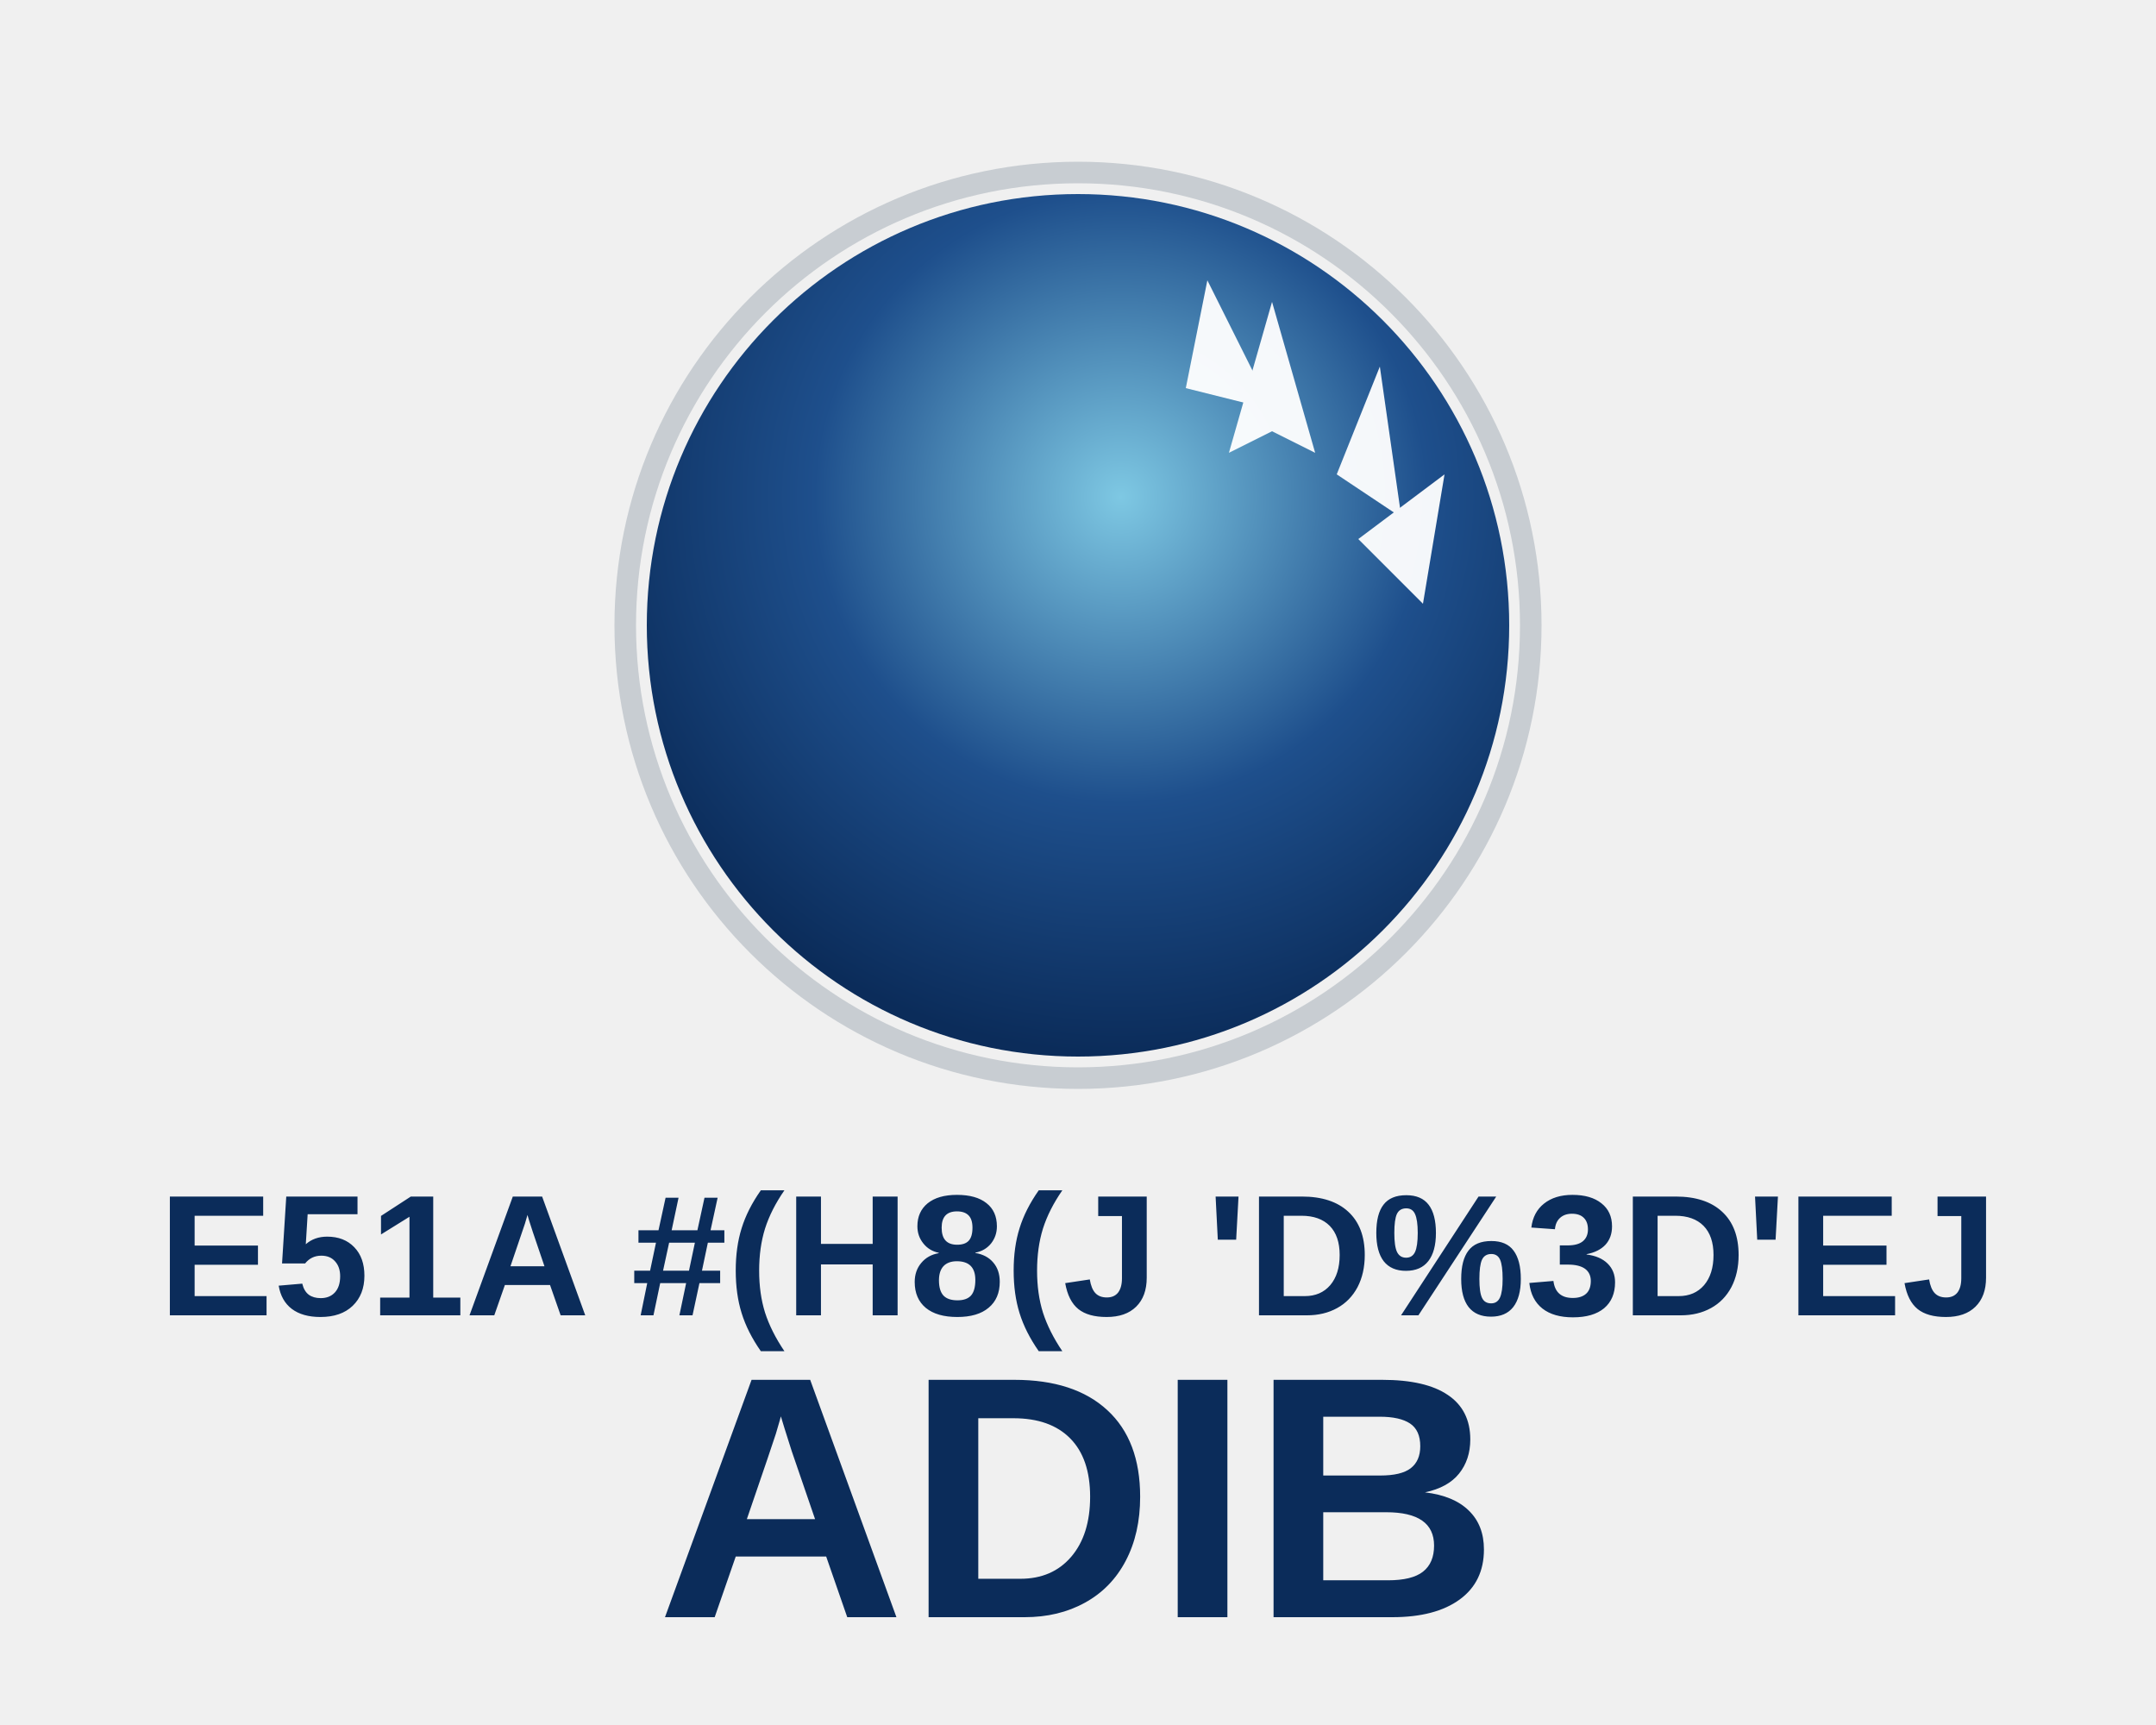
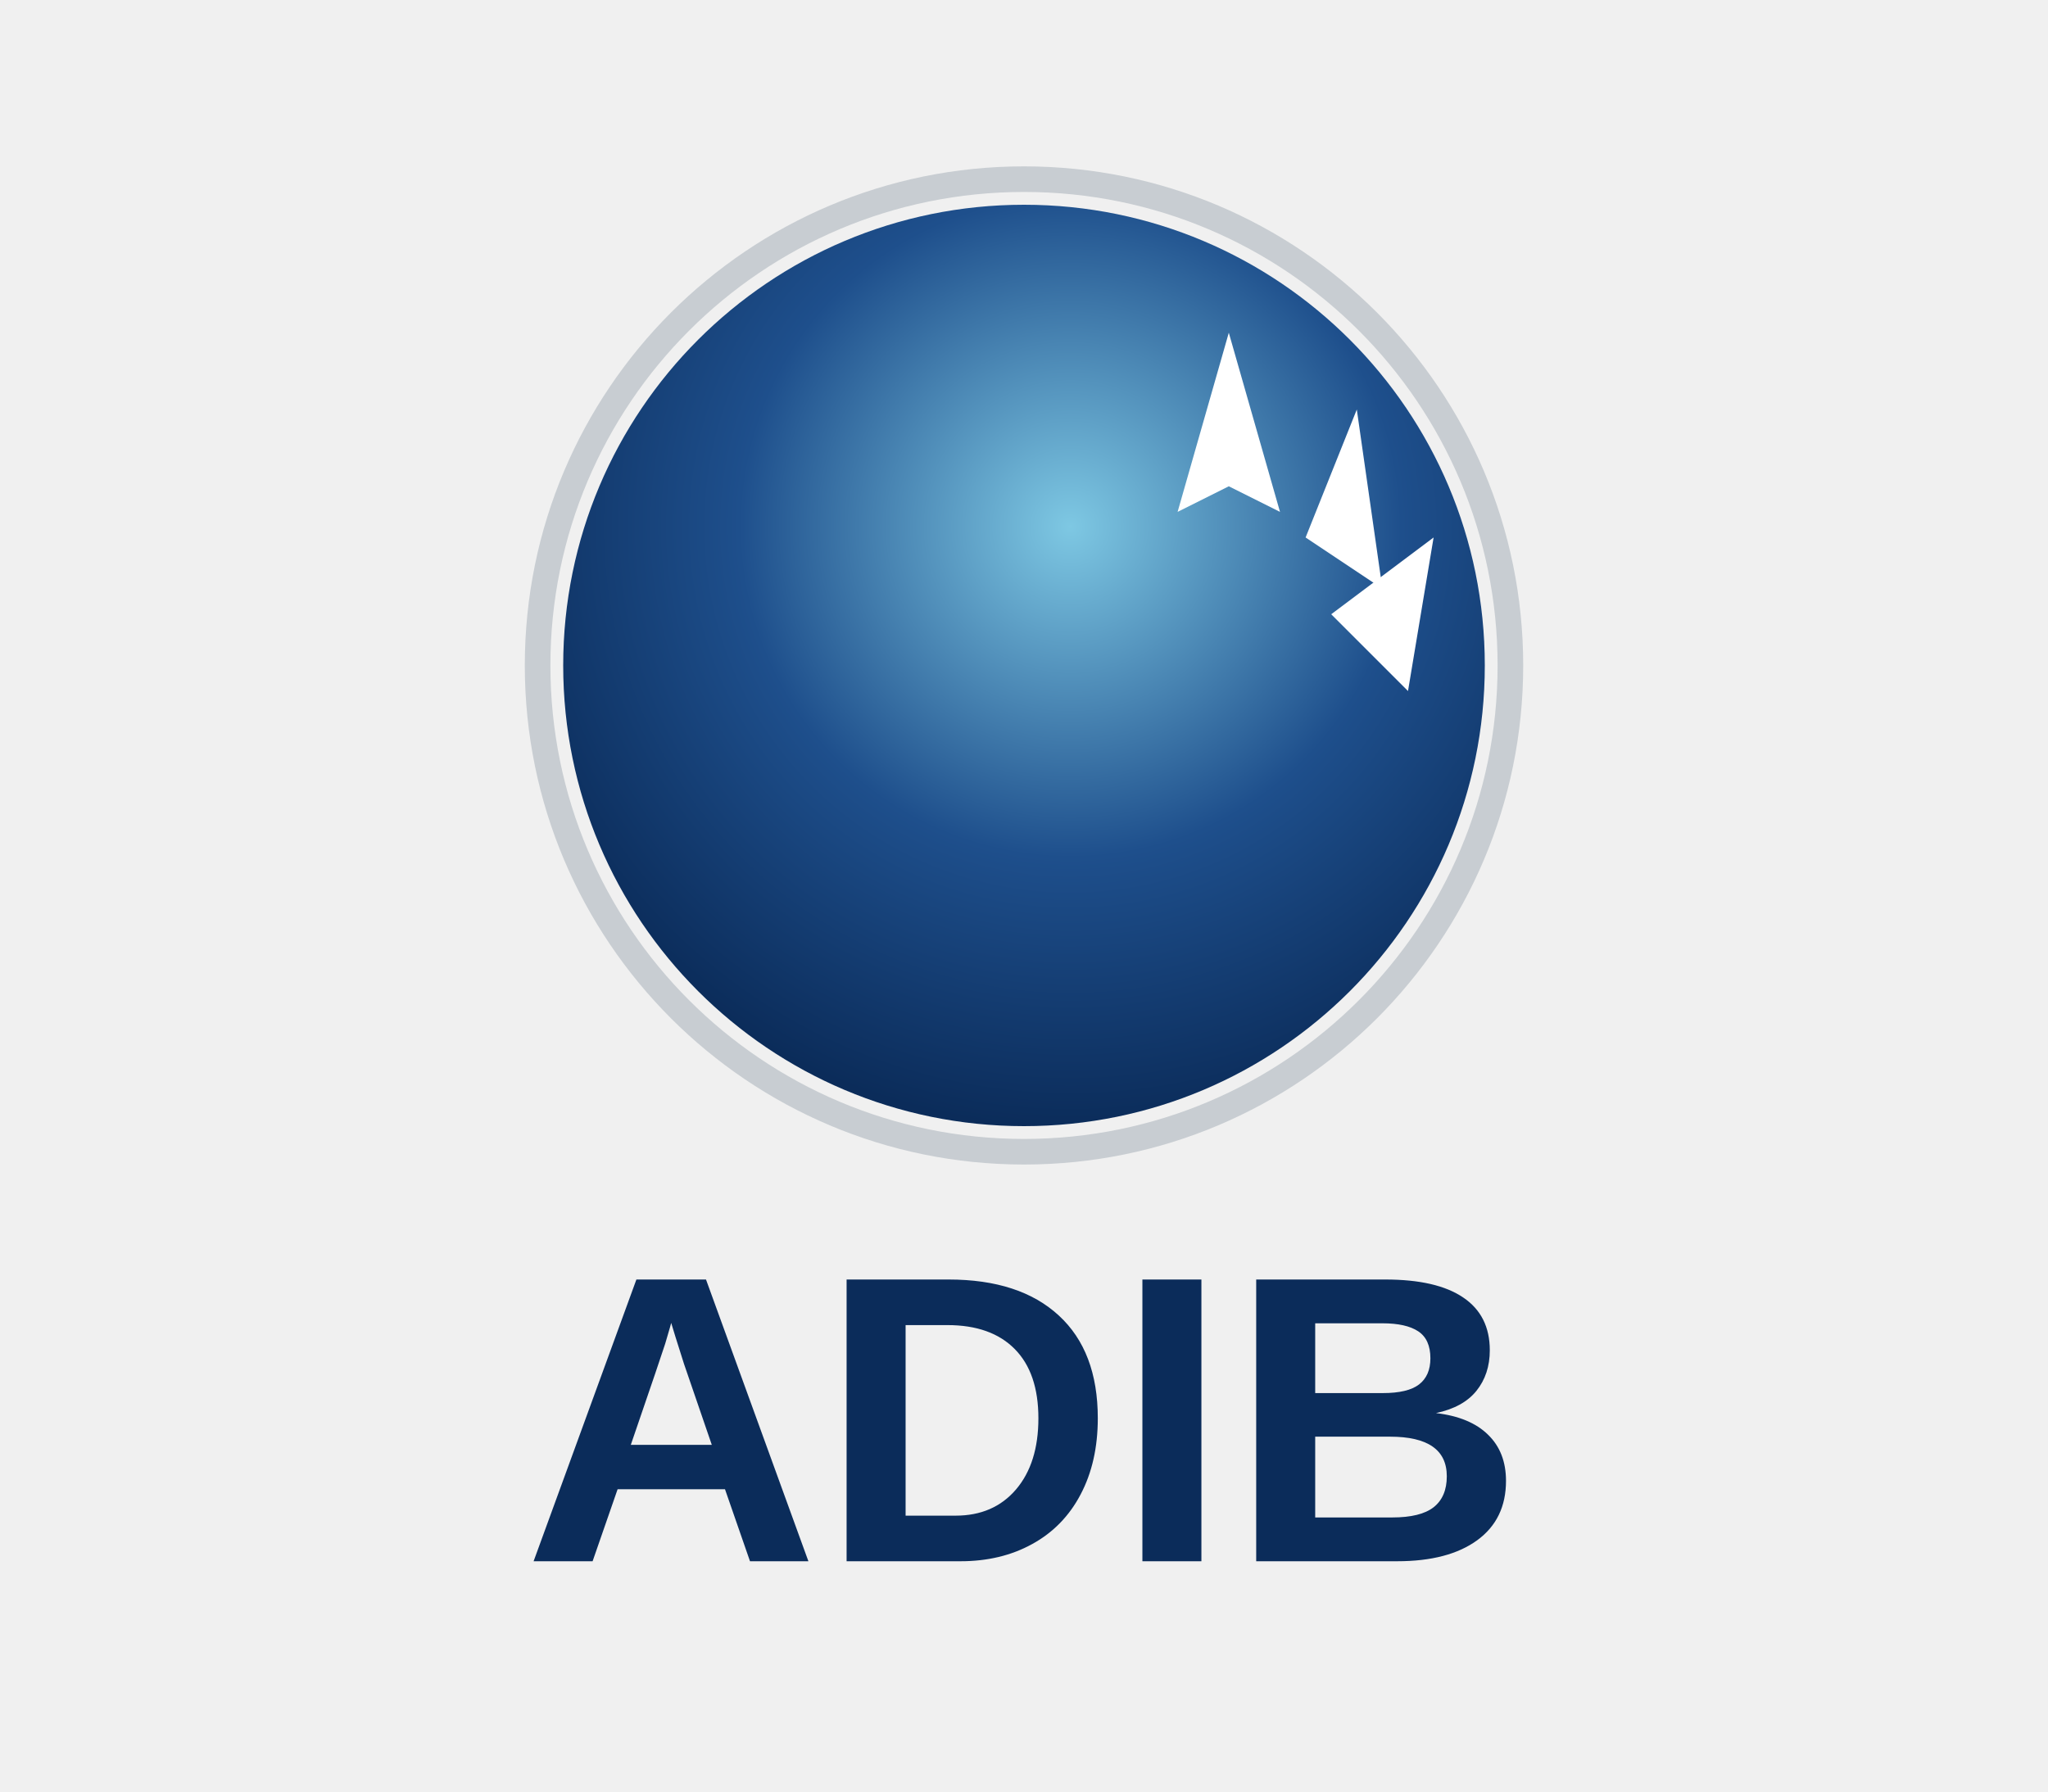
- <svg xmlns="http://www.w3.org/2000/svg" viewBox="0 0 200 160" role="img" aria-label="ADIB">
+ <svg xmlns="http://www.w3.org/2000/svg" viewBox="0 0 160 140" role="img" aria-label="ADIB">
  <defs>
-     <radialGradient id="adib" cx="55%" cy="35%" r="65%">
+     <radialGradient id="adib2" cx="55%" cy="35%" r="65%">
      <stop offset="0%" stop-color="#7EC8E3" />
      <stop offset="55%" stop-color="#1E4F8C" />
      <stop offset="100%" stop-color="#0B2C5A" />
    </radialGradient>
  </defs>
-   <circle cx="100" cy="58" r="42" fill="none" stroke="#C8CDD2" stroke-width="2" />
-   <circle cx="100" cy="58" r="40" fill="url(#adib)" />
-   <g fill="#fff" opacity=".95">
-     <polygon points="118,28 122,42 118,40 114,42" />
-     <polygon points="128,34 130,48 124,44" />
-     <polygon points="134,44 132,56 126,50" />
-     <polygon points="112,26 118,38 110,36" />
+   <circle cx="80" cy="52" r="38" fill="none" stroke="#C8CDD2" stroke-width="2" />
+   <circle cx="80" cy="52" r="36" fill="url(#adib2)" />
+   <g fill="#fff">
+     <polygon points="96,26 100,40 96,38 92,40" />
+     <polygon points="106,32 108,46 102,42" />
+     <polygon points="112,42 110,54 104,48" />
  </g>
-   <text x="100" y="122" text-anchor="middle" fill="#0B2C5A" font-family="Arial, sans-serif" font-size="16" font-weight="600">E51A #(H8(J 'D%3D'EJ</text>
-   <text x="100" y="150" text-anchor="middle" fill="#0B2C5A" font-family="Arial, Helvetica, sans-serif" font-size="32" font-weight="700">ADIB</text>
+   <text x="80" y="122" text-anchor="middle" fill="#0B2C5A" font-family="Arial, Helvetica, sans-serif" font-size="32" font-weight="700">ADIB</text>
</svg>
